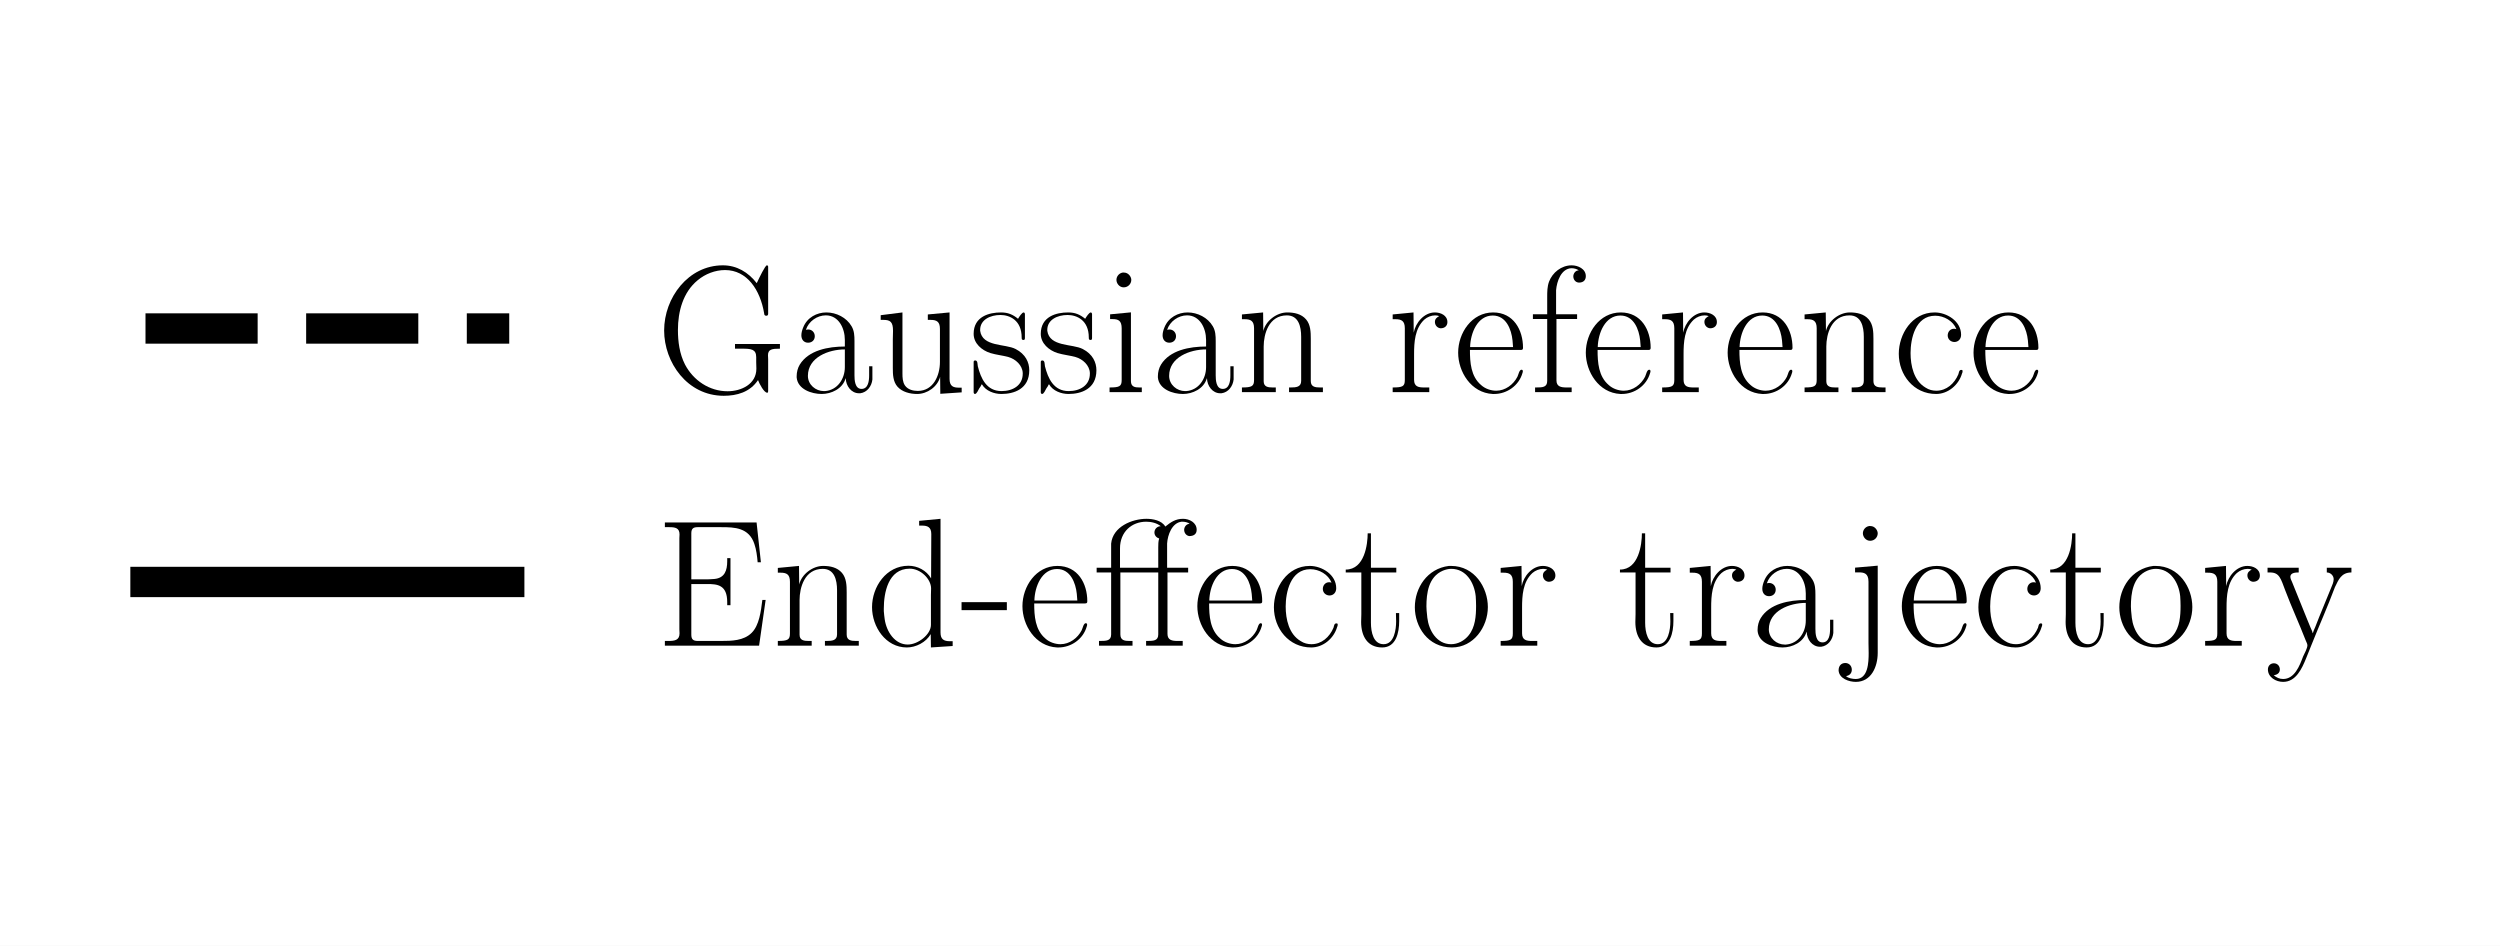
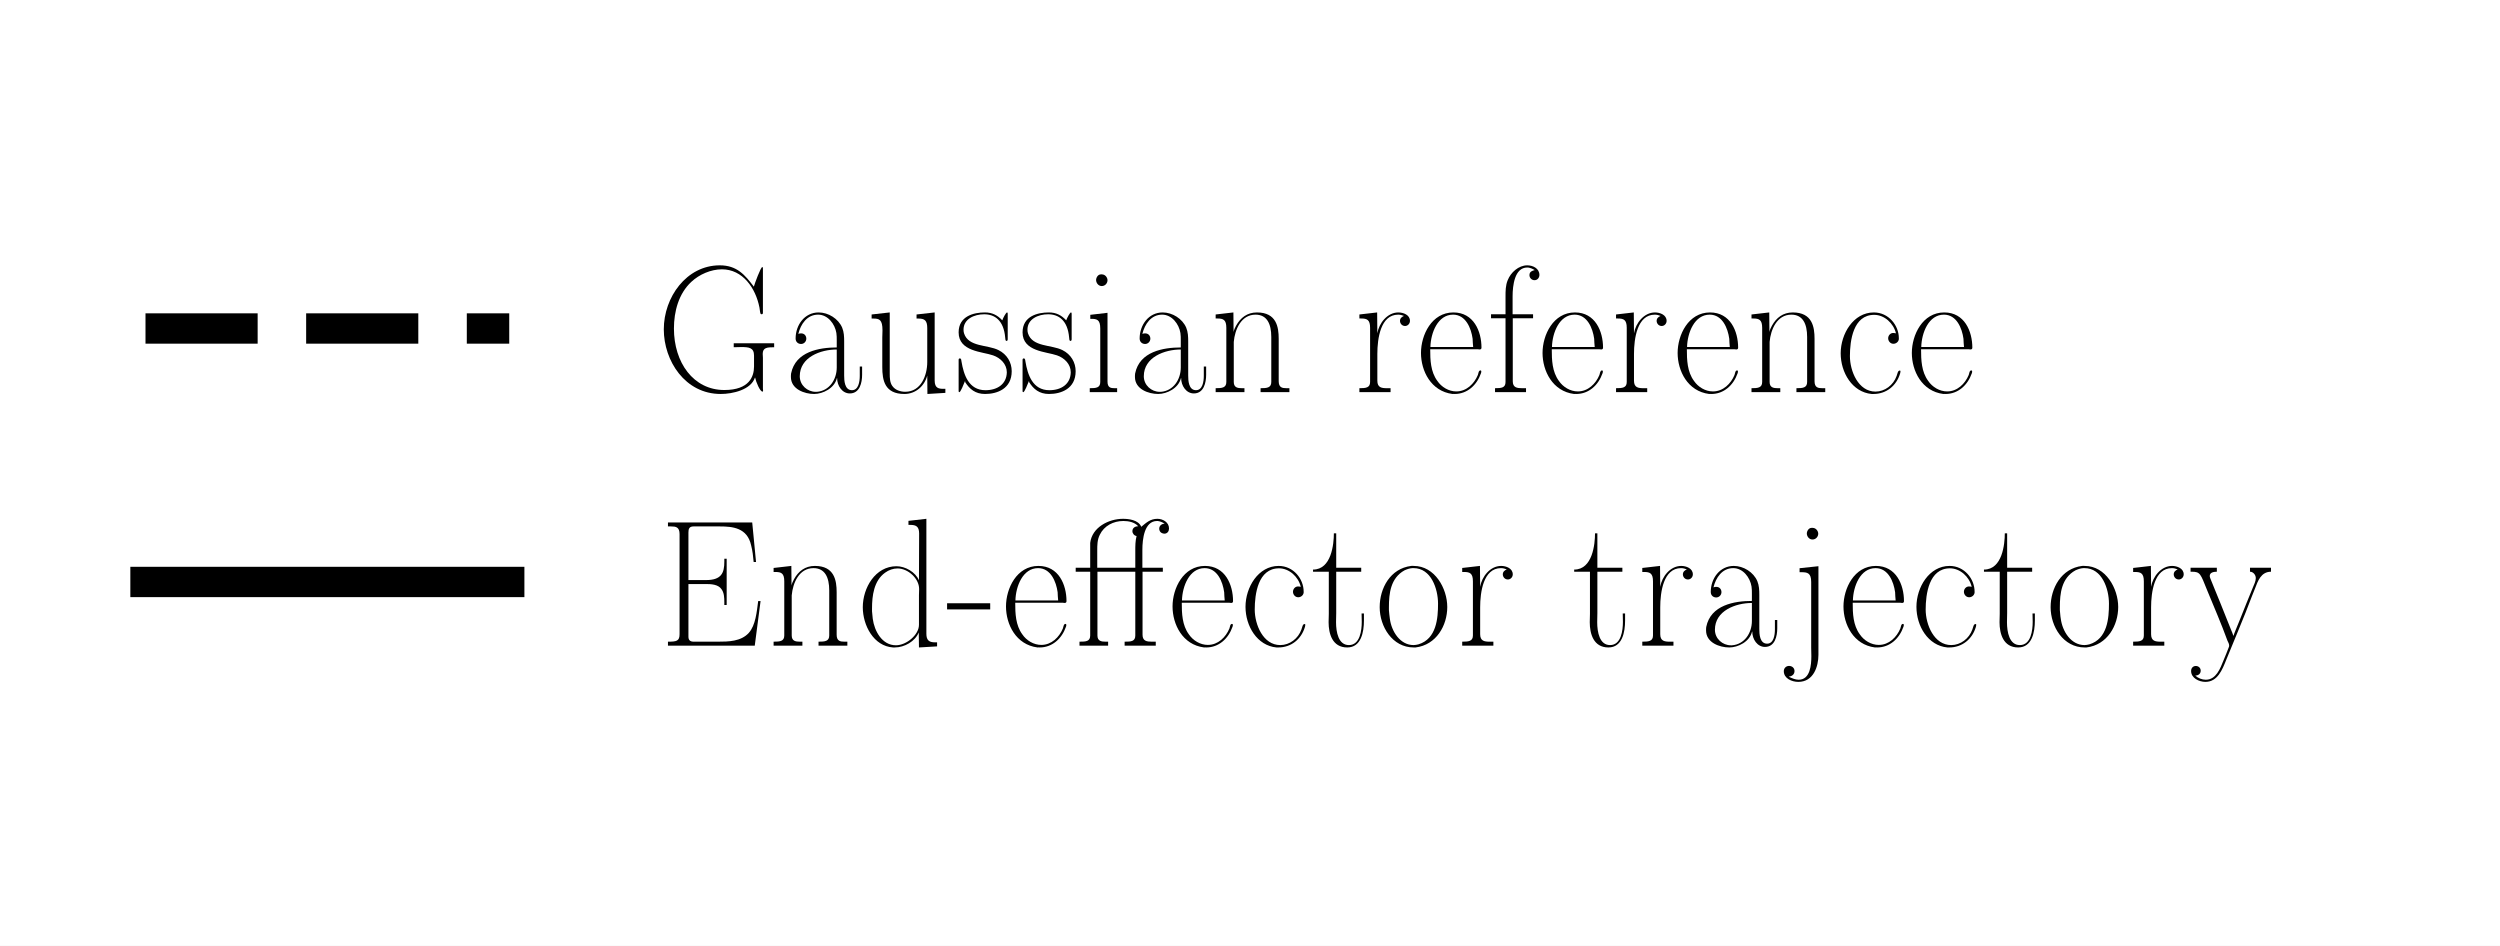
<svg xmlns="http://www.w3.org/2000/svg" xmlns:xlink="http://www.w3.org/1999/xlink" width="247.427pt" height="93.6pt" viewBox="0 0 247.427 93.6" version="1.1">
  <defs>
    <style type="text/css">*{stroke-linejoin: round; stroke-linecap: butt}</style>
  </defs>
  <g id="figure_1">
    <g id="patch_1">
      <path d="M 0 93.6  L 247.427 93.6  L 247.427 0  L 0 0  z " style="fill: #ffffff" />
    </g>
    <g id="axes_1">
      <g id="legend_1">
        <g id="line2d_1">
          <path d="M 14.4 32.513  L 32.4 32.513  L 50.4 32.513  " style="fill: none; stroke-dasharray: 11.1,4.8; stroke-dashoffset: 0; stroke: #000000; stroke-width: 3" />
        </g>
        <g id="text_1">
          <g transform="translate(64.8 38.81279) scale(0.18 -0.18)">
            <defs>
-               <path id="SFRM1728-34" d="M 3648 427  C 3693 304 3859 -20 3974 -20  C 4006 -20 4006 19 4006 51  L 4006 1166  C 4006 1205 4000 1257 4000 1302  C 4000 1516 4141 1536 4422 1536  L 4422 1702  L 2835 1702  L 2835 1536  L 3084 1536  C 3398 1536 3584 1522 3584 1237  L 3584 1062  C 3584 984 3590 907 3590 829  C 3590 284 3059 32 2572 32  C 1932 32 1363 414 1068 978  C 876 1354 819 1786 819 2197  C 819 2847 998 3528 1516 3953  C 1785 4178 2137 4313 2483 4313  C 3257 4313 3725 3619 3865 2782  C 3865 2744 3878 2699 3936 2699  C 3981 2699 4006 2718 4006 2770  L 4006 4422  C 4006 4447 4000 4480 3961 4480  C 3904 4480 3699 4056 3603 3850  C 3302 4236 2899 4480 2406 4480  C 1190 4480 332 3342 332 2178  C 332 1056 1145 -128 2438 -128  C 2899 -128 3366 0 3648 427  z " transform="scale(0.015625)" />
-               <path id="SFRM1728-77" d="M 620 2201  C 716 2502 1017 2713 1324 2713  C 1772 2713 1996 2265 1996 1843  L 1996 1612  C 1414 1612 716 1484 403 972  C 332 857 294 704 294 569  L 294 518  C 332 102 819 -64 1177 -64  C 1516 -64 1913 115 2022 486  L 2028 486  C 2035 224 2220 -39 2496 -39  L 2540 -39  C 2784 -7 2944 211 2969 448  L 2969 915  L 2854 915  L 2854 595  C 2854 396 2822 115 2585 115  C 2348 115 2336 435 2336 595  L 2336 1804  C 2336 1990 2329 2169 2233 2329  C 2054 2636 1696 2816 1344 2816  C 1011 2816 665 2643 524 2284  C 492 2208 460 2105 460 2009  C 460 1849 556 1747 697 1747  C 832 1747 934 1836 934 1977  C 934 2112 832 2214 704 2214  C 678 2214 646 2208 620 2201  z M 1996 1510  L 1996 883  C 1996 467 1734 70 1292 38  L 1254 38  C 966 38 691 262 691 576  C 691 1235 1427 1510 1996 1510  z " transform="scale(0.015625)" />
-               <path id="SFRM1728-1de" d="M 256 2719  L 256 2553  L 352 2553  C 595 2553 691 2483 691 2164  C 691 2062 684 1959 684 1864  L 684 855  C 684 625 691 370 851 191  C 1017 6 1292 -64 1542 -64  C 1900 -64 2265 191 2355 542  L 2361 -58  L 3116 -7  L 3116 159  L 3020 159  C 2816 159 2688 210 2688 472  L 2688 2816  L 1920 2745  L 1920 2553  L 2022 2553  C 2240 2553 2348 2483 2348 2234  L 2348 1066  C 2348 593 2118 44 1568 44  C 1401 44 1216 89 1113 236  C 1030 357 1024 517 1024 663  L 1024 2816  L 256 2719  z " transform="scale(0.015625)" />
-               <path id="SFRM1728-1bd" d="M 480 275  L 492 275  C 627 44 921 -64 1177 -64  C 1619 -64 2163 108 2163 774  C 2163 1056 2028 1344 1683 1523  C 1318 1715 505 1593 428 2169  L 428 2201  C 428 2560 787 2726 1145 2726  C 1472 2726 1894 2540 1894 1932  C 1894 1881 1894 1843 1958 1843  C 2003 1843 2009 1875 2009 1920  L 2009 2752  C 2009 2777 1996 2816 1964 2816  C 1907 2816 1811 2668 1766 2592  C 1580 2745 1408 2816 1164 2816  C 748 2816 198 2675 198 2060  C 198 1721 486 1478 787 1382  C 998 1318 1216 1299 1427 1241  C 1676 1171 1920 953 1932 678  L 1932 652  C 1932 243 1587 38 1184 38  C 652 38 454 486 345 915  C 332 985 345 1120 256 1120  C 204 1120 198 1094 198 1056  L 198 0  C 198 -26 211 -64 243 -64  C 307 -64 358 70 396 134  C 428 179 460 224 480 275  z " transform="scale(0.015625)" />
-               <path id="SFRM1728-16b" d="M 275 2749  L 275 2581  L 364 2581  C 569 2581 684 2523 684 2253  L 684 430  C 684 205 608 166 256 166  L 256 0  L 1395 0  L 1395 166  L 1305 166  C 1158 166 1011 185 1011 391  L 1011 2819  L 275 2749  z M 716 4224  C 576 4198 499 4075 499 3966  C 499 3843 601 3702 755 3702  C 915 3702 1024 3831 1024 3966  C 1024 4076 921 4224 768 4224  C 748 4230 729 4224 716 4224  z " transform="scale(0.015625)" />
-               <path id="SFRM1728-183" d="M 256 2745  L 256 2577  L 352 2577  C 563 2577 684 2520 684 2256  L 684 430  C 684 211 608 166 256 166  L 256 0  L 1452 0  L 1452 166  L 1337 166  C 1184 166 1024 185 1024 385  L 1024 1613  C 1024 2050 1203 2712 1843 2712  C 2252 2712 2348 2327 2348 1954  L 2348 397  C 2348 179 2169 166 1977 166  L 1920 166  L 1920 0  L 3116 0  L 3116 166  L 3014 166  C 2848 166 2688 185 2688 391  L 2688 1883  C 2688 2121 2681 2384 2521 2571  C 2355 2764 2105 2816 1856 2816  C 1484 2816 1094 2520 1011 2159  L 1004 2816  L 256 2745  z " transform="scale(0.015625)" />
-               <path id="SFRM1728-1b6" d="M 236 2745  L 236 2577  L 332 2577  C 544 2577 665 2520 665 2256  L 665 430  C 665 204 588 166 236 166  L 236 0  L 1529 0  L 1529 166  L 1344 166  C 1152 166 992 192 992 436  L 992 1336  C 992 1761 1017 2249 1356 2565  C 1459 2655 1600 2712 1734 2712  C 1785 2712 1830 2706 1881 2687  C 1798 2642 1728 2590 1728 2481  C 1728 2372 1804 2269 1926 2256  C 2086 2256 2169 2352 2169 2475  C 2169 2712 1932 2816 1728 2816  C 1344 2816 1043 2449 979 2102  L 972 2816  L 236 2745  z " transform="scale(0.015625)" />
-               <path id="SFRM1728-136" d="M 627 1491  L 2419 1491  C 2476 1491 2502 1504 2502 1568  C 2502 2195 2169 2816 1446 2816  C 691 2816 211 2092 211 1395  C 211 723 665 -26 1433 -64  L 1484 -64  C 1926 -64 2355 224 2483 678  C 2489 697 2496 716 2496 742  C 2496 774 2476 793 2451 793  C 2368 793 2342 620 2304 544  C 2163 268 1875 51 1555 51  C 1369 51 1164 121 1024 249  C 659 556 627 1049 627 1491  z M 633 1593  C 646 2092 896 2707 1433 2707  C 1907 2707 2092 2214 2131 1830  C 2144 1753 2137 1670 2150 1593  L 633 1593  z " transform="scale(0.015625)" />
-               <path id="SFRM1728-149" d="M 684 2752  L 179 2752  L 179 2585  L 684 2585  L 684 396  C 684 172 518 166 294 166  L 256 166  L 256 0  L 1548 0  L 1548 166  L 1369 166  C 1177 166 1011 192 1011 416  L 1011 2585  L 1740 2585  L 1740 2752  L 998 2752  L 998 3603  C 1024 3914 1177 4365 1542 4378  C 1632 4378 1734 4352 1798 4302  C 1676 4302 1606 4181 1606 4092  C 1606 3984 1676 3876 1804 3870  C 1971 3870 2048 3965 2048 4098  C 2048 4359 1766 4480 1548 4480  C 1184 4480 870 4225 748 3901  C 684 3723 684 3539 684 3355  L 684 2752  z " transform="scale(0.015625)" />
-               <path id="SFRM1728-fe" d="M 2278 2227  C 2252 2233 2220 2240 2195 2240  C 2060 2240 1971 2131 1971 2003  C 1971 1868 2080 1772 2208 1772  C 2336 1772 2444 1868 2444 2028  C 2444 2508 1939 2816 1510 2816  C 704 2816 243 2041 243 1356  C 243 608 768 -64 1561 -64  C 1984 -64 2361 256 2476 659  C 2489 678 2496 710 2496 736  L 2496 755  C 2496 780 2470 787 2451 787  C 2368 787 2368 691 2348 633  C 2208 300 1926 51 1568 51  C 1440 51 1305 83 1190 160  C 774 403 659 934 659 1382  C 659 1881 825 2700 1529 2700  C 1843 2700 2163 2515 2278 2227  z " transform="scale(0.015625)" />
+               <path id="SFRM3583-47" d="M 3539 514  L 3546 514  C 3578 357 3718 19 3808 19  L 3814 19  C 3821 25 3827 38 3827 57  C 3827 76 3821 109 3821 122  L 3821 1214  C 3821 1253 3814 1305 3814 1351  C 3814 1574 3968 1587 4218 1587  L 4218 1728  L 2790 1728  L 2790 1587  C 2867 1587 2957 1593 3053 1593  C 3328 1593 3507 1574 3507 1292  L 3507 907  C 3507 560 3347 76 2458 76  C 1363 76 678 1050 678 2246  C 678 2854 845 3481 1293 3897  C 1574 4160 1984 4339 2374 4339  C 3104 4339 3565 3680 3699 2988  L 3718 2854  C 3731 2816 3718 2752 3776 2752  C 3814 2752 3821 2777 3821 2809  L 3821 4422  C 3821 4384 3821 4409 3802 4416  L 3795 4416  C 3744 4416 3526 3826 3501 3726  C 3187 4140 2906 4480 2298 4480  C 1120 4480 320 3353 320 2220  C 320 1103 1075 -64 2330 -64  C 2752 -64 3398 83 3539 514  z " transform="scale(0.015625)" />
+               <path id="SFRM3583-61" d="M 576 2058  C 659 2401 883 2738 1274 2738  C 1619 2738 1869 2408 1920 2090  C 1933 2006 1933 1915 1933 1831  L 1933 1579  C 1318 1579 474 1436 320 659  C 314 620 314 575 314 536  C 314 102 800 -64 1133 -64  C 1446 -64 1856 141 1939 497  L 1946 497  C 1946 225 2125 -45 2394 -45  C 2746 -45 2829 335 2829 614  L 2829 905  L 2746 905  L 2746 575  C 2746 368 2701 70 2470 70  C 2208 70 2195 413 2195 588  L 2195 1792  C 2195 1954 2189 2123 2125 2278  C 1990 2595 1638 2816 1293 2816  C 800 2816 480 2375 480 1896  C 480 1773 570 1702 672 1702  C 774 1702 858 1786 858 1890  C 858 1987 794 2077 672 2077  C 640 2077 608 2071 576 2058  z M 1933 1507  L 1933 873  C 1933 445 1670 44 1229 12  L 1190 12  C 896 12 627 245 627 562  C 627 1236 1363 1507 1933 1507  z " transform="scale(0.015625)" />
+               <path id="SFRM3583-75" d="M 301 2744  L 301 2600  L 358 2600  C 570 2600 685 2568 685 2183  C 685 2099 678 2014 678 1929  L 678 887  C 678 418 762 -64 1459 -64  C 1856 -64 2170 216 2266 587  L 2272 -64  L 2906 -25  L 2906 118  L 2842 118  C 2675 118 2528 137 2528 411  L 2528 2816  L 1888 2744  L 1888 2600  L 1958 2600  C 2176 2600 2266 2529 2266 2262  L 2266 1063  C 2266 587 2042 14 1491 14  C 1318 14 1133 72 1030 222  C 947 339 941 502 941 652  L 941 2816  L 301 2744  z " transform="scale(0.015625)" />
+               <path id="SFRM3583-73" d="M 422 357  C 576 111 781 -64 1126 -64  C 1549 -64 2067 117 2067 740  C 2067 1051 1901 1337 1600 1486  C 1216 1680 538 1590 384 2076  C 371 2115 365 2160 365 2206  C 365 2588 749 2751 1094 2751  C 1466 2751 1786 2537 1837 1927  C 1843 1894 1837 1810 1882 1810  C 1920 1810 1926 1842 1926 1881  L 1926 2757  C 1926 2783 1926 2816 1901 2816  C 1869 2816 1766 2634 1734 2537  C 1562 2721 1376 2816 1120 2816  C 730 2816 192 2689 192 2112  C 192 1433 1030 1433 1408 1300  C 1670 1211 1894 989 1894 704  L 1894 691  C 1882 291 1568 69 1139 69  C 544 69 371 621 294 1078  C 288 1116 288 1192 237 1192  C 198 1192 192 1167 192 1135  L 192 50  C 192 31 192 6 211 0  L 218 0  C 262 0 371 279 422 405  L 422 357  z " transform="scale(0.015625)" />
+               <path id="SFRM3583-69" d="M 326 2732  L 326 2590  L 358 2590  C 563 2590 678 2558 678 2250  L 678 359  C 678 153 531 140 307 140  L 307 0  L 1274 0  L 1274 140  L 1190 140  C 1056 140 934 153 934 372  L 934 2803  L 326 2732  z M 698 4160  C 595 4160 531 4044 531 3960  C 531 3864 608 3748 730 3748  C 858 3748 934 3857 934 3954  C 934 4044 858 4160 736 4160  C 723 4166 710 4160 698 4160  z " transform="scale(0.015625)" />
+               <path id="SFRM3583-6e" d="M 301 2744  L 301 2602  L 365 2602  C 570 2602 678 2557 678 2273  L 678 360  C 678 153 525 140 301 140  L 301 0  L 1318 0  L 1318 140  L 1229 140  C 1082 140 941 160 941 360  L 941 1775  C 979 2215 1203 2738 1709 2738  C 2112 2738 2266 2415 2266 1950  L 2266 360  C 2266 153 2112 140 1888 140  L 1888 0  L 2906 0  L 2906 140  L 2803 140  C 2656 140 2528 160 2528 386  L 2528 1885  C 2528 2299 2451 2816 1760 2816  C 1414 2816 1178 2628 1024 2350  C 986 2279 947 2202 934 2124  L 928 2816  L 301 2744  z " transform="scale(0.015625)" />
+               <path id="SFRM3583-72" d="M 288 2744  L 288 2602  L 352 2602  C 557 2602 666 2557 666 2273  L 666 360  C 666 153 512 140 288 140  L 288 0  L 1389 0  L 1389 140  L 1261 140  C 1075 140 922 160 922 405  L 922 1349  C 922 1898 1037 2738 1658 2738  C 1728 2738 1798 2719 1862 2693  C 1786 2660 1722 2609 1722 2518  C 1722 2428 1792 2337 1901 2337  C 1997 2337 2074 2421 2074 2518  C 2074 2732 1837 2816 1664 2816  C 1274 2816 979 2434 922 2079  L 915 2816  L 288 2744  z " transform="scale(0.015625)" />
+               <path id="SFRM3583-65" d="M 563 1515  L 2246 1515  C 2259 1515 2285 1508 2310 1508  C 2355 1508 2374 1534 2374 1573  C 2374 2149 2099 2816 1382 2816  C 614 2816 237 2019 237 1385  C 237 751 589 33 1350 -64  C 1376 -58 1402 -64 1427 -64  C 1869 -64 2208 245 2355 665  C 2362 685 2368 710 2368 730  C 2368 749 2362 768 2336 768  C 2272 768 2266 665 2246 607  C 2118 297 1843 26 1485 26  C 1216 26 960 181 813 400  C 576 723 563 1137 563 1517  L 563 1515  z M 570 1595  C 582 2099 832 2738 1370 2738  C 1818 2738 2010 2260 2061 1886  C 2067 1789 2067 1692 2080 1595  L 570 1595  z " transform="scale(0.015625)" />
+               <path id="SFRM3583-66" d="M 678 2752  L 166 2752  L 166 2611  L 678 2611  L 678 358  C 678 153 531 140 307 140  L 307 0  L 1402 0  L 1402 140  L 1261 140  C 1088 140 934 160 934 384  L 934 2611  L 1651 2611  L 1651 2752  L 928 2752  L 928 3385  C 928 3763 998 4403 1446 4403  L 1472 4403  C 1562 4390 1632 4358 1709 4313  C 1626 4288 1523 4262 1523 4134  C 1523 4038 1600 3955 1702 3955  C 1818 3955 1875 4057 1875 4140  C 1875 4371 1645 4480 1446 4480  C 1139 4480 864 4230 755 3955  C 678 3769 678 3571 678 3372  L 678 2752  z " transform="scale(0.015625)" />
+               <path id="SFRM3583-63" d="M 2221 2078  C 2189 2084 2157 2091 2125 2091  C 2022 2091 1946 2000 1946 1903  C 1946 1806 2022 1709 2131 1709  C 2221 1709 2310 1773 2323 1871  L 2323 1909  C 2323 2356 1965 2816 1440 2816  C 717 2816 269 2058 269 1372  C 269 693 678 0 1363 -64  L 1427 -64  C 1882 -64 2240 227 2368 660  C 2374 686 2381 712 2381 738  C 2381 757 2368 764 2355 764  C 2285 764 2272 641 2246 576  C 2131 246 1824 20 1498 20  C 890 20 595 744 595 1275  C 595 1819 710 2731 1453 2731  C 1811 2731 2138 2434 2221 2078  z " transform="scale(0.015625)" />
            </defs>
-             <use xlink:href="#SFRM1728-34" transform="scale(0.996264)" />
-             <use xlink:href="#SFRM1728-77" transform="translate(73.45909 0) scale(0.996264)" />
-             <use xlink:href="#SFRM1728-1de" transform="translate(120.2597 0) scale(0.996264)" />
-             <use xlink:href="#SFRM1728-1bd" transform="translate(172.2638 0) scale(0.996264)" />
-             <use xlink:href="#SFRM1728-1bd" transform="translate(209.1775 0) scale(0.996264)" />
-             <use xlink:href="#SFRM1728-16b" transform="translate(246.0911 0) scale(0.996264)" />
-             <use xlink:href="#SFRM1728-77" transform="translate(272.0772 0) scale(0.996264)" />
-             <use xlink:href="#SFRM1728-183" transform="translate(318.8778 0) scale(0.996264)" />
-             <use xlink:href="#SFRM1728-1b6" transform="translate(402.0716 0) scale(0.996264)" />
-             <use xlink:href="#SFRM1728-136" transform="translate(438.4649 0) scale(0.996264)" />
-             <use xlink:href="#SFRM1728-149" transform="translate(480.062 0) scale(0.996264)" />
-             <use xlink:href="#SFRM1728-136" transform="translate(508.6499 0) scale(0.996264)" />
-             <use xlink:href="#SFRM1728-1b6" transform="translate(550.2469 0) scale(0.996264)" />
-             <use xlink:href="#SFRM1728-136" transform="translate(586.6402 0) scale(0.996264)" />
-             <use xlink:href="#SFRM1728-183" transform="translate(628.2372 0) scale(0.996264)" />
-             <use xlink:href="#SFRM1728-fe" transform="translate(680.2414 0) scale(0.996264)" />
-             <use xlink:href="#SFRM1728-136" transform="translate(721.8383 0) scale(0.996264)" />
+             <use xlink:href="#SFRM3583-47" transform="scale(0.996264)" />
+             <use xlink:href="#SFRM3583-61" transform="translate(69.98416 0) scale(0.996264)" />
+             <use xlink:href="#SFRM3583-75" transform="translate(114.5626 0) scale(0.996264)" />
+             <use xlink:href="#SFRM3583-73" transform="translate(164.1011 0) scale(0.996264)" />
+             <use xlink:href="#SFRM3583-73" transform="translate(199.2554 0) scale(0.996264)" />
+             <use xlink:href="#SFRM3583-69" transform="translate(234.4098 0) scale(0.996264)" />
+             <use xlink:href="#SFRM3583-61" transform="translate(259.1482 0) scale(0.996264)" />
+             <use xlink:href="#SFRM3583-6e" transform="translate(303.7266 0) scale(0.996264)" />
+             <use xlink:href="#SFRM3583-72" transform="translate(382.9634 0) scale(0.996264)" />
+             <use xlink:href="#SFRM3583-65" transform="translate(417.6217 0) scale(0.996264)" />
+             <use xlink:href="#SFRM3583-66" transform="translate(457.2401 0) scale(0.996264)" />
+             <use xlink:href="#SFRM3583-65" transform="translate(484.4584 0) scale(0.996264)" />
+             <use xlink:href="#SFRM3583-72" transform="translate(524.0768 0) scale(0.996264)" />
+             <use xlink:href="#SFRM3583-65" transform="translate(558.7352 0) scale(0.996264)" />
+             <use xlink:href="#SFRM3583-6e" transform="translate(598.3536 0) scale(0.996264)" />
+             <use xlink:href="#SFRM3583-63" transform="translate(647.892 0) scale(0.996264)" />
+             <use xlink:href="#SFRM3583-65" transform="translate(687.5104 0) scale(0.996264)" />
          </g>
        </g>
        <g id="line2d_2">
          <path d="M 14.4 57.6  L 32.4 57.6  L 50.4 57.6  " style="fill: none; stroke: #000000; stroke-width: 3; stroke-linecap: square" />
        </g>
        <g id="text_2">
          <g transform="translate(64.8 63.9) scale(0.18 -0.18)">
            <defs>
-               <path id="SFRM1728-29" d="M 358 4352  L 358 4185  L 518 4185  C 716 4185 876 4160 876 3929  C 876 3884 870 3833 870 3795  L 870 574  C 870 530 876 485 876 434  C 876 185 691 166 486 166  L 358 166  L 358 0  L 3686 0  L 3917 1614  L 3801 1614  C 3750 1212 3693 721 3424 453  C 3142 172 2713 166 2342 166  L 1516 166  C 1350 166 1292 230 1292 389  L 1292 2176  L 1856 2176  C 2208 2176 2560 2150 2560 1538  L 2560 1429  L 2675 1429  L 2675 3091  L 2560 3091  L 2560 2982  C 2560 2656 2470 2387 2105 2355  C 1990 2342 1868 2342 1753 2342  L 1292 2342  L 1292 3968  C 1292 4121 1350 4185 1510 4185  L 2348 4185  C 2816 4185 3328 4172 3520 3590  C 3590 3385 3616 3161 3635 2944  L 3750 2944  L 3597 4352  L 358 4352  z " transform="scale(0.015625)" />
-               <path id="SFRM1728-122" d="M 1907 4408  L 1907 4240  L 2009 4240  C 2201 4240 2336 4188 2336 3942  L 2329 2376  C 2163 2660 1849 2822 1529 2822  C 742 2822 243 2078 243 1359  C 243 667 723 -64 1472 -64  C 1792 -64 2150 117 2316 408  L 2323 -64  L 3091 -13  L 3091 156  L 3001 156  C 2771 156 2662 227 2662 466  L 2662 4480  L 1907 4408  z M 659 1217  L 659 1314  C 659 1851 806 2719 1574 2719  C 1964 2719 2329 2350 2329 2020  C 2329 1942 2323 1864 2323 1787  L 2323 732  C 2323 395 1868 39 1504 39  C 1049 39 755 492 691 926  C 672 1023 672 1120 659 1217  z " transform="scale(0.015625)" />
-               <path id="SFRM1728-167" d="M 64 1536  L 64 1254  L 1664 1254  L 1664 1536  L 64 1536  z " transform="scale(0.015625)" />
-               <path id="SFRM1728-14a" d="M 672 2752  L 160 2752  L 160 2585  L 672 2585  L 672 396  C 672 172 505 166 281 166  L 243 166  L 243 0  L 1427 0  L 1427 166  L 1312 166  C 1152 166 998 185 998 396  L 998 2585  L 2336 2585  L 2336 396  C 2336 172 2169 166 1945 166  L 1907 166  L 1907 0  L 3200 0  L 3200 166  L 3020 166  C 2828 166 2662 192 2662 416  L 2662 2585  L 3392 2585  L 3392 2752  L 2649 2752  L 2649 3609  C 2668 3914 2822 4340 3161 4378  L 3187 4378  C 3264 4378 3385 4359 3443 4302  C 3321 4302 3251 4181 3251 4092  C 3251 3990 3315 3889 3430 3870  C 3603 3870 3693 3952 3693 4092  C 3693 4352 3430 4480 3212 4480  C 2944 4480 2777 4359 2585 4206  C 2457 4429 2131 4480 1920 4480  C 1408 4480 729 4200 672 3603  L 672 2752  z M 2368 3787  C 2336 3679 2336 3577 2336 3469  L 2336 2752  L 985 2752  L 985 3438  C 985 4022 1401 4378 1913 4378  C 2086 4378 2284 4333 2425 4219  C 2304 4219 2201 4124 2201 3997  C 2201 3895 2272 3812 2368 3787  z " transform="scale(0.015625)" />
-               <path id="SFRM1728-1ca" d="M 883 3968  C 883 3580 774 2687 108 2687  L 108 2585  L 659 2585  L 659 1112  C 659 1022 652 926 652 836  C 652 334 876 -64 1395 -64  C 1888 -64 1996 463 1996 868  L 1996 1151  L 1881 1151  C 1881 1054 1888 958 1888 855  C 1888 579 1824 51 1446 51  C 1088 51 998 469 998 810  L 998 2585  L 1894 2585  L 1894 2752  L 998 2752  L 998 3968  L 883 3968  z " transform="scale(0.015625)" />
-               <path id="SFRM1728-18a" d="M 1414 2816  C 646 2720 211 2041 211 1356  C 211 684 659 -64 1523 -64  C 2284 -64 2790 659 2790 1363  C 2790 2048 2323 2816 1491 2816  L 1414 2816  z M 627 1235  C 627 1286 620 1337 620 1388  C 620 1849 691 2432 1203 2649  C 1299 2688 1401 2713 1497 2713  C 2022 2713 2310 2227 2361 1747  C 2368 1638 2374 1523 2374 1408  C 2374 1056 2348 652 2112 364  C 1958 172 1728 51 1491 51  C 979 51 704 544 652 985  C 640 1068 640 1152 627 1235  z " transform="scale(0.015625)" />
-               <path id="SFRM1728-171" d="M 396 2755  L 396 2588  L 524 2588  C 704 2588 870 2562 870 2261  L 870 105  C 870 -17 876 -139 876 -261  C 876 -594 857 -1178 422 -1178  C 313 -1178 153 -1152 76 -1075  C 185 -1062 281 -985 281 -851  C 281 -716 185 -613 51 -613  C -84 -613 -186 -703 -186 -876  C -167 -1165 185 -1280 422 -1280  C 966 -1280 1196 -748 1196 -254  L 1196 2825  L 396 2755  z M 889 4224  C 748 4198 672 4076 672 3967  C 672 3845 774 3704 928 3704  C 1088 3704 1196 3832 1196 3967  C 1196 4076 1094 4224 940 4224  C 921 4230 902 4224 889 4224  z " transform="scale(0.015625)" />
-               <path id="SFRM1728-23f" d="M 102 2752  L 102 2585  L 192 2585  C 524 2585 569 2368 729 1947  C 953 1354 1222 774 1452 180  C 1465 136 1510 72 1510 14  C 1510 -94 1408 -273 1356 -387  C 1235 -713 1056 -1178 652 -1178  C 524 -1178 416 -1127 320 -1044  C 441 -1032 537 -968 537 -840  C 537 -719 448 -623 326 -623  C 204 -623 115 -713 115 -840  C 115 -1121 403 -1280 652 -1280  C 1107 -1280 1318 -808 1465 -445  L 1657 34  C 1926 710 2227 1380 2483 2068  C 2611 2330 2707 2585 3065 2585  L 3065 2752  L 2195 2752  L 2195 2585  C 2329 2585 2438 2470 2438 2349  C 2438 2247 2387 2132 2348 2043  C 2163 1577 1964 1124 1785 652  C 1753 582 1721 512 1702 442  L 1696 442  C 1683 506 1651 569 1625 627  L 1497 939  C 1324 1373 1139 1820 966 2253  C 940 2304 908 2375 908 2432  L 908 2445  C 921 2579 1100 2585 1203 2585  L 1203 2752  L 102 2752  z " transform="scale(0.015625)" />
+               <path id="SFRM3583-45" d="M 467 4352  L 467 4211  L 576 4211  C 742 4211 877 4191 877 3940  L 877 406  C 877 159 768 140 467 140  L 467 0  L 3533 0  L 3738 1575  L 3654 1575  C 3603 1196 3565 722 3322 450  C 3046 147 2605 140 2227 140  L 1376 140  C 1254 140 1190 191 1190 317  L 1190 2176  L 1811 2176  C 1997 2176 2240 2163 2355 1998  C 2451 1872 2458 1695 2458 1537  L 2458 1436  L 2541 1436  L 2541 3070  L 2458 3070  L 2458 2967  C 2458 2574 2362 2316 1811 2316  L 1190 2316  L 1190 3998  C 1190 4120 1216 4211 1370 4211  L 2298 4211  C 2746 4211 3270 4166 3405 3541  C 3456 3347 3475 3154 3494 2954  L 3578 2954  L 3443 4352  L 467 4352  z " transform="scale(0.015625)" />
+               <path id="SFRM3583-64" d="M 1882 4408  L 1882 4265  L 1952 4265  C 2150 4265 2259 4207 2259 3960  L 2253 2305  C 2131 2603 1766 2805 1459 2805  C 710 2805 269 2039 269 1357  C 269 714 653 -19 1338 -64  L 1395 -64  C 1741 -64 2118 150 2246 468  L 2253 -64  L 2893 -26  L 2893 117  L 2816 117  C 2605 117 2515 195 2515 422  L 2515 4480  L 1882 4408  z M 595 1214  L 595 1312  C 595 1760 659 2292 1056 2577  C 1190 2675 1344 2727 1498 2727  C 1862 2727 2259 2376 2259 2000  C 2259 1928 2253 1850 2253 1779  L 2253 734  C 2253 383 1811 13 1440 13  C 947 13 678 520 621 948  C 608 1039 608 1123 595 1214  z " transform="scale(0.015625)" />
+               <path id="SFRM3583-2d" d="M 64 1497  L 64 1280  L 1587 1280  L 1587 1497  L 64 1497  z " transform="scale(0.015625)" />
+               <path id="SFRM3583-1b" d="M 666 2752  L 154 2752  L 154 2611  L 666 2611  L 666 358  C 666 147 512 140 288 140  L 288 0  L 1299 0  L 1299 140  L 1210 140  C 1062 140 922 160 922 358  L 922 2611  L 2259 2611  L 2259 358  C 2259 147 2106 140 1882 140  L 1882 0  L 2982 0  L 2982 140  L 2842 140  C 2669 140 2515 160 2515 384  L 2515 2611  L 3232 2611  L 3232 2752  L 2509 2752  L 2509 3385  C 2509 3763 2579 4403 3027 4403  L 3053 4403  C 3142 4390 3213 4358 3290 4313  L 3290 4307  C 3194 4307 3104 4236 3104 4134  C 3104 4032 3174 3955 3302 3955  C 3405 3968 3450 4051 3450 4140  C 3450 4358 3232 4480 3040 4480  C 2790 4480 2650 4345 2470 4198  C 2368 4448 2010 4480 1824 4480  C 1318 4480 730 4179 666 3628  L 666 2752  z M 2304 3872  C 2259 3699 2259 3526 2259 3347  L 2259 2752  L 915 2752  L 915 3353  C 915 3552 915 3737 1005 3916  C 1158 4236 1491 4403 1837 4403  C 2016 4403 2234 4364 2362 4217  C 2253 4217 2157 4160 2157 4044  C 2157 3961 2221 3884 2304 3872  z " transform="scale(0.015625)" />
+               <path id="SFRM3583-74" d="M 845 3968  C 845 3593 762 2687 109 2687  L 109 2611  L 666 2611  L 666 1118  C 666 1028 659 924 659 827  C 659 427 787 -64 1318 -64  C 1811 -64 1907 485 1907 885  L 1907 1137  L 1824 1137  C 1824 1040 1830 944 1830 840  C 1830 549 1773 20 1376 20  C 1005 20 922 478 922 827  C 922 937 928 1040 928 1150  L 928 2611  L 1811 2611  L 1811 2752  L 928 2752  L 928 3968  L 845 3968  z " transform="scale(0.015625)" />
+               <path id="SFRM3583-6f" d="M 1350 2816  C 614 2725 237 2032 237 1359  C 237 673 685 -64 1440 -64  L 1504 -64  C 2240 26 2624 712 2624 1366  C 2624 2021 2182 2816 1440 2816  C 1408 2822 1382 2816 1350 2816  z M 563 1256  L 563 1359  C 563 1845 621 2388 1114 2660  C 1197 2699 1293 2731 1389 2738  L 1434 2738  C 2054 2738 2298 2006 2298 1482  C 2298 971 2246 240 1606 46  C 1549 33 1491 20 1434 20  C 960 20 653 499 595 958  C 576 1055 576 1159 563 1256  z " transform="scale(0.015625)" />
+               <path id="SFRM3583-6a" d="M 435 2735  L 435 2594  L 493 2594  C 704 2594 845 2575 845 2248  L 845 -68  C 845 -164 851 -267 851 -370  C 851 -677 813 -1204 403 -1204  C 282 -1204 173 -1152 58 -1101  L 58 -1094  C 166 -1082 256 -1017 256 -896  C 256 -787 166 -716 64 -716  C -45 -716 -122 -799 -122 -902  C -122 -1159 160 -1280 390 -1280  C 928 -1280 1101 -735 1101 -325  L 1101 2806  L 435 2735  z M 858 4160  C 755 4160 691 4044 691 3961  C 691 3864 768 3749 890 3749  C 1018 3749 1094 3858 1094 3954  C 1094 4044 1018 4160 896 4160  C 883 4166 870 4160 858 4160  z " transform="scale(0.015625)" />
+               <path id="SFRM3583-79" d="M 90 2752  L 90 2611  L 134 2611  C 435 2611 442 2534 672 1965  C 915 1371 1178 771 1395 170  C 1421 119 1453 61 1453 4  C 1453 -9 1453 -28 1446 -41  C 1389 -201 1318 -360 1254 -520  C 1139 -808 992 -1204 627 -1204  C 493 -1204 352 -1146 256 -1057  C 358 -1057 448 -999 448 -884  C 448 -788 371 -718 275 -718  C 186 -718 109 -782 109 -897  C 109 -1146 390 -1280 614 -1280  C 1043 -1280 1210 -852 1350 -501  C 1651 247 1971 981 2253 1735  L 2368 2023  C 2464 2272 2573 2611 2931 2611  L 2931 2752  L 2189 2752  L 2189 2611  C 2304 2611 2394 2496 2394 2387  C 2394 2272 2330 2151 2291 2055  C 2138 1678 1984 1307 1837 930  L 1683 553  C 1658 483 1626 419 1606 349  L 1600 349  C 1581 419 1549 489 1523 553  L 1382 905  C 1235 1282 1082 1652 928 2029  L 819 2298  C 800 2349 774 2400 768 2451  L 768 2464  C 768 2592 922 2611 1018 2611  L 1018 2752  L 717 2752  L 90 2752  z " transform="scale(0.015625)" />
            </defs>
-             <use xlink:href="#SFRM1728-29" transform="scale(0.996264)" />
-             <use xlink:href="#SFRM1728-183" transform="translate(63.69232 0) scale(0.996264)" />
-             <use xlink:href="#SFRM1728-122" transform="translate(115.6965 0) scale(0.996264)" />
-             <use xlink:href="#SFRM1728-167" transform="translate(167.7006 0) scale(0.996264)" />
-             <use xlink:href="#SFRM1728-136" transform="translate(198.8903 0) scale(0.996264)" />
-             <use xlink:href="#SFRM1728-14a" transform="translate(240.4873 0) scale(0.996264)" />
-             <use xlink:href="#SFRM1728-136" transform="translate(295.0612 0) scale(0.996264)" />
-             <use xlink:href="#SFRM1728-fe" transform="translate(336.6583 0) scale(0.996264)" />
-             <use xlink:href="#SFRM1728-1ca" transform="translate(378.2552 0) scale(0.996264)" />
-             <use xlink:href="#SFRM1728-18a" transform="translate(414.6485 0) scale(0.996264)" />
-             <use xlink:href="#SFRM1728-1b6" transform="translate(461.4491 0) scale(0.996264)" />
-             <use xlink:href="#SFRM1728-1ca" transform="translate(529.0321 0) scale(0.996264)" />
-             <use xlink:href="#SFRM1728-1b6" transform="translate(565.4255 0) scale(0.996264)" />
-             <use xlink:href="#SFRM1728-77" transform="translate(601.8188 0) scale(0.996264)" />
-             <use xlink:href="#SFRM1728-171" transform="translate(653.8231 0) scale(0.996264)" />
-             <use xlink:href="#SFRM1728-136" transform="translate(682.4109 0) scale(0.996264)" />
-             <use xlink:href="#SFRM1728-fe" transform="translate(724.008 0) scale(0.996264)" />
-             <use xlink:href="#SFRM1728-1ca" transform="translate(765.6049 0) scale(0.996264)" />
-             <use xlink:href="#SFRM1728-18a" transform="translate(801.9982 0) scale(0.996264)" />
-             <use xlink:href="#SFRM1728-1b6" transform="translate(848.7988 0) scale(0.996264)" />
-             <use xlink:href="#SFRM1728-23f" transform="translate(885.1921 0) scale(0.996264)" />
+             <use xlink:href="#SFRM3583-45" transform="scale(0.996264)" />
+             <use xlink:href="#SFRM3583-6e" transform="translate(60.66974 0) scale(0.996264)" />
+             <use xlink:href="#SFRM3583-64" transform="translate(110.2082 0) scale(0.996264)" />
+             <use xlink:href="#SFRM3583-2d" transform="translate(159.7466 0) scale(0.996264)" />
+             <use xlink:href="#SFRM3583-65" transform="translate(189.4449 0) scale(0.996264)" />
+             <use xlink:href="#SFRM3583-1b" transform="translate(229.0633 0) scale(0.996264)" />
+             <use xlink:href="#SFRM3583-65" transform="translate(281.0199 0) scale(0.996264)" />
+             <use xlink:href="#SFRM3583-63" transform="translate(320.6383 0) scale(0.996264)" />
+             <use xlink:href="#SFRM3583-74" transform="translate(360.2567 0) scale(0.996264)" />
+             <use xlink:href="#SFRM3583-6f" transform="translate(394.9151 0) scale(0.996264)" />
+             <use xlink:href="#SFRM3583-72" transform="translate(439.4935 0) scale(0.996264)" />
+             <use xlink:href="#SFRM3583-74" transform="translate(503.8502 0) scale(0.996264)" />
+             <use xlink:href="#SFRM3583-72" transform="translate(538.5085 0) scale(0.996264)" />
+             <use xlink:href="#SFRM3583-61" transform="translate(573.1669 0) scale(0.996264)" />
+             <use xlink:href="#SFRM3583-6a" transform="translate(622.7054 0) scale(0.996264)" />
+             <use xlink:href="#SFRM3583-65" transform="translate(649.9237 0) scale(0.996264)" />
+             <use xlink:href="#SFRM3583-63" transform="translate(689.5421 0) scale(0.996264)" />
+             <use xlink:href="#SFRM3583-74" transform="translate(729.1605 0) scale(0.996264)" />
+             <use xlink:href="#SFRM3583-6f" transform="translate(763.8188 0) scale(0.996264)" />
+             <use xlink:href="#SFRM3583-72" transform="translate(808.3973 0) scale(0.996264)" />
+             <use xlink:href="#SFRM3583-79" transform="translate(843.0557 0) scale(0.996264)" />
          </g>
        </g>
      </g>
    </g>
  </g>
</svg>
